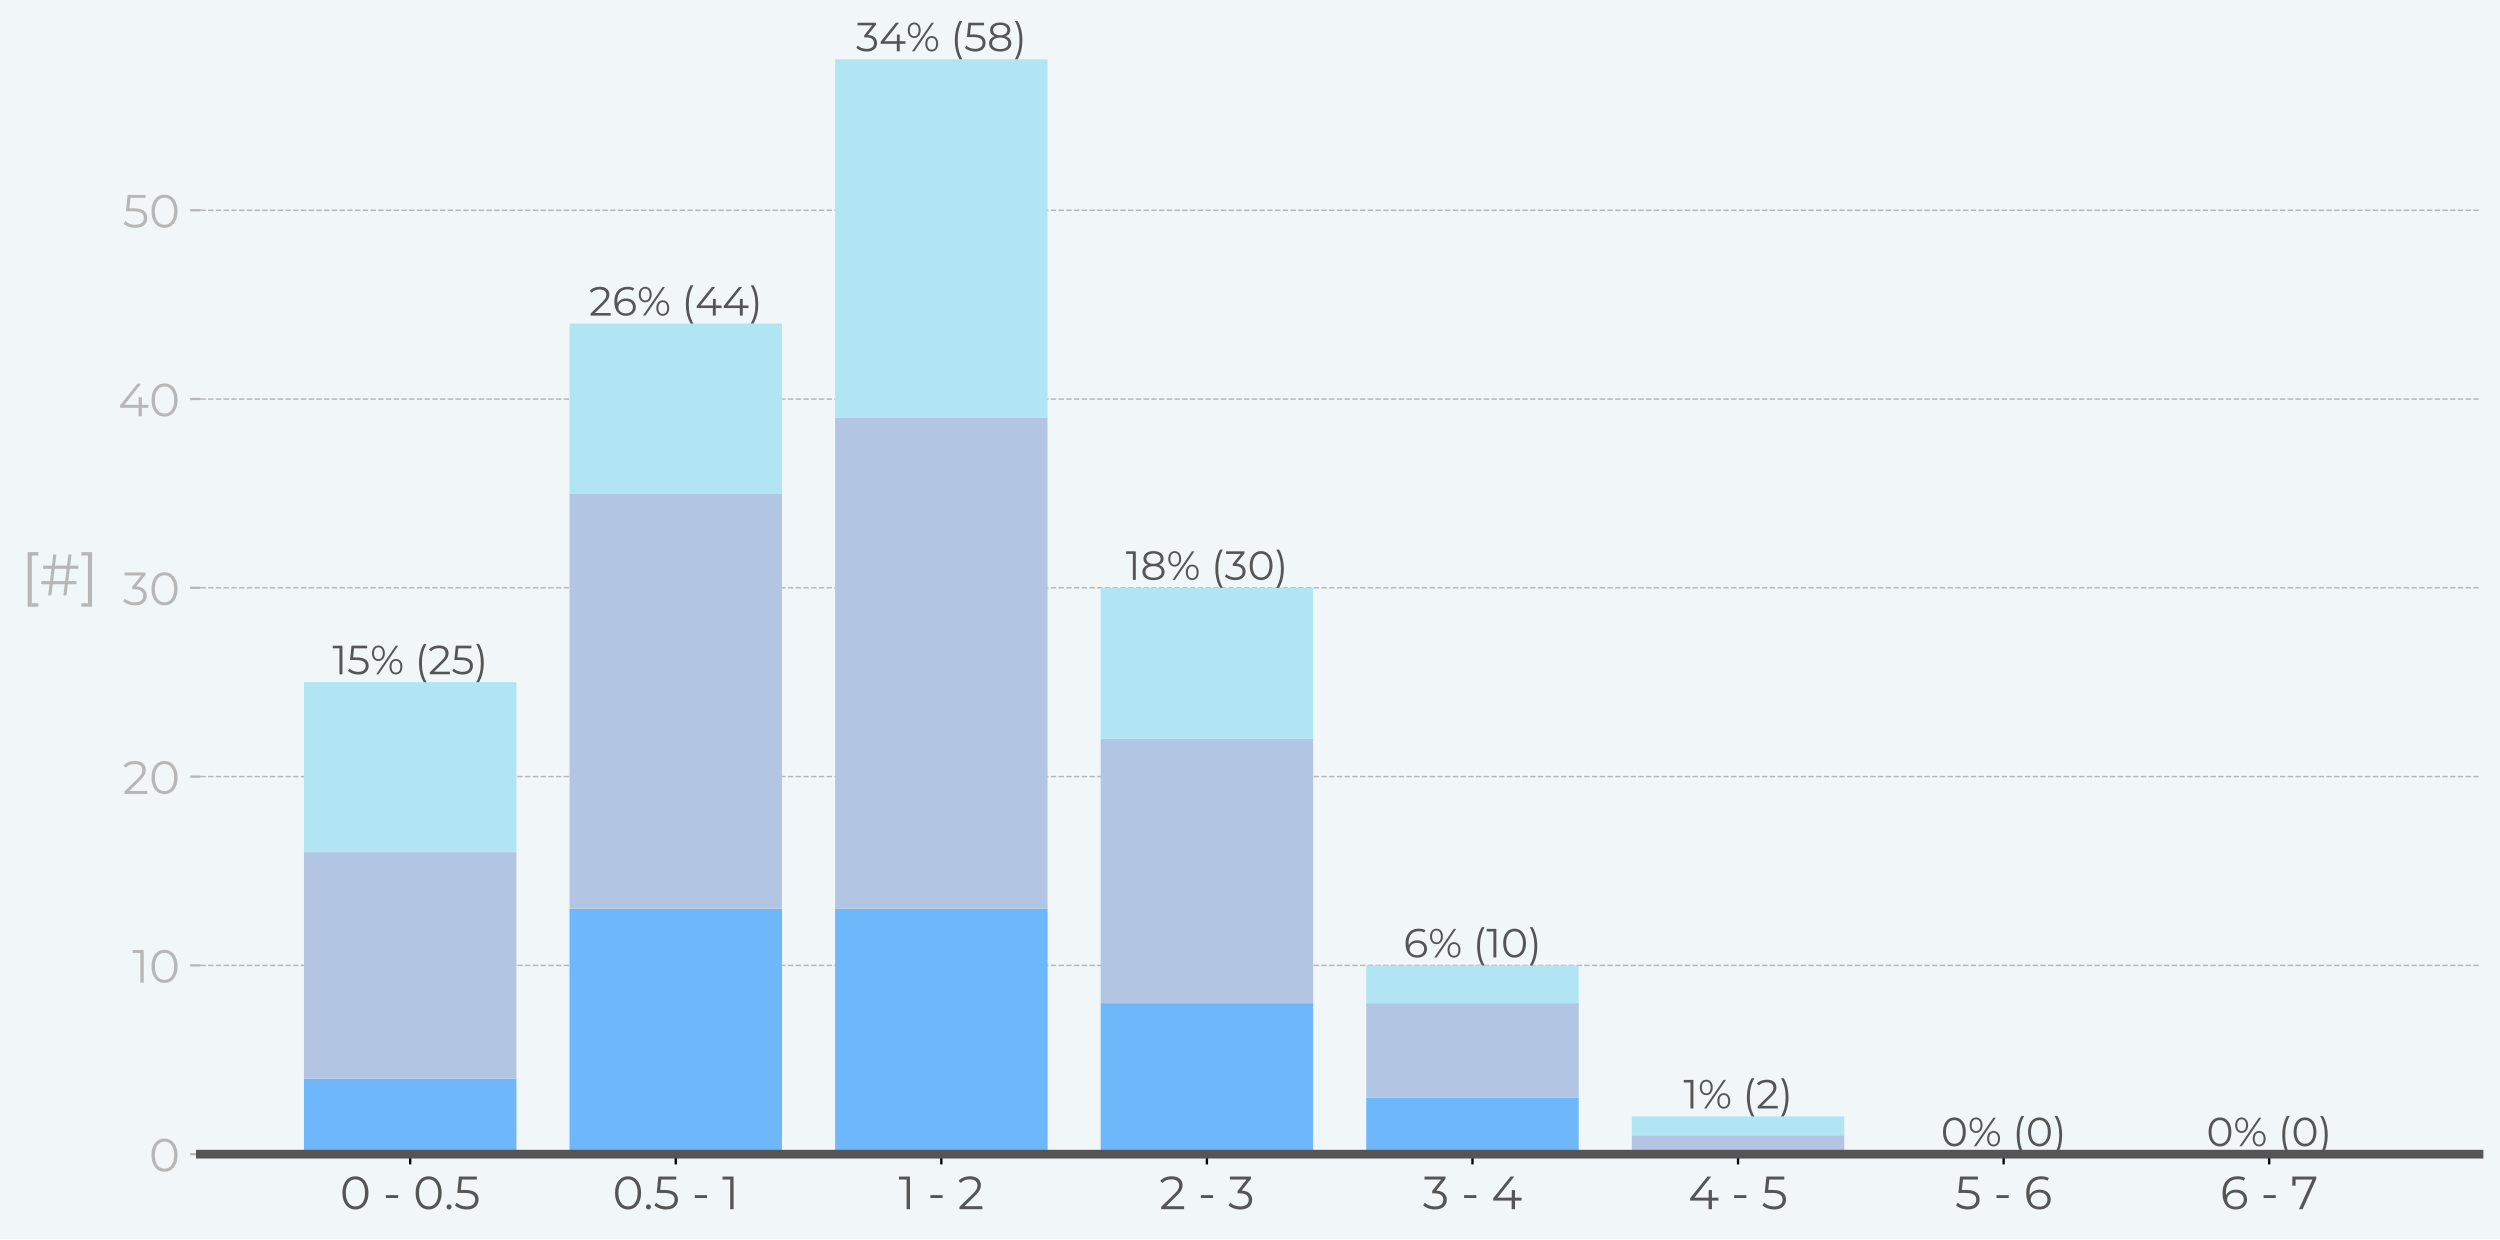
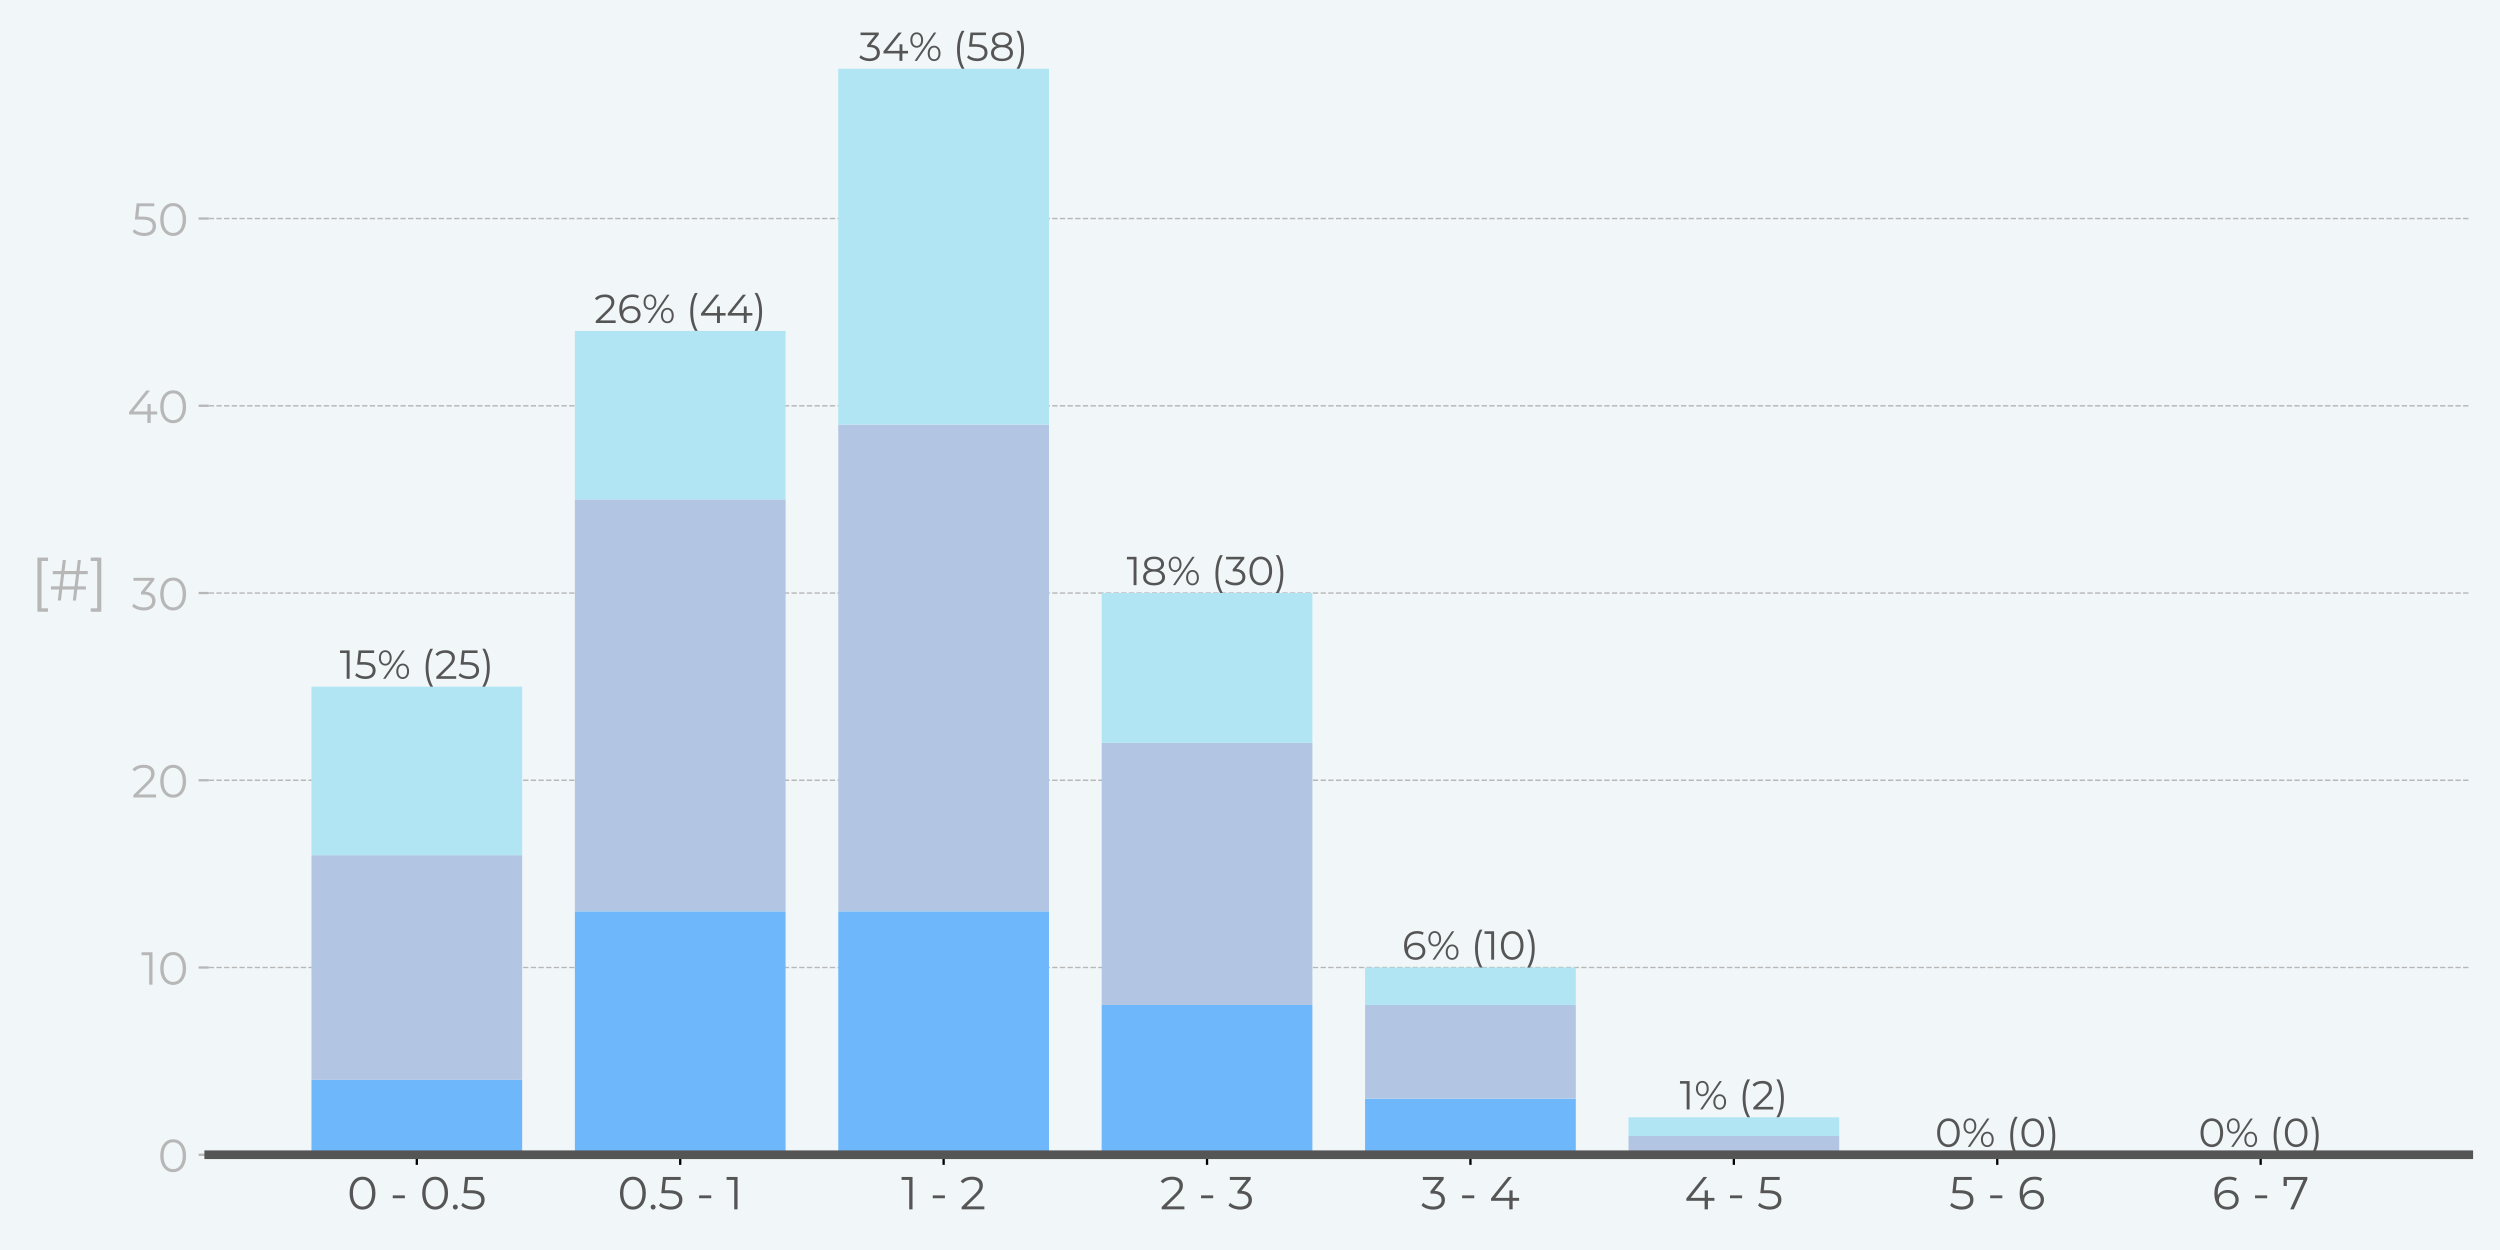
- <svg xmlns="http://www.w3.org/2000/svg" xmlns:xlink="http://www.w3.org/1999/xlink" width="856.951pt" height="424.803pt" viewBox="0 0 856.951 424.803" version="1.1">
+ <svg xmlns="http://www.w3.org/2000/svg" xmlns:xlink="http://www.w3.org/1999/xlink" width="864pt" height="432pt" viewBox="0 0 864 432" version="1.1">
  <defs>
    <style type="text/css">*{stroke-linejoin: round; stroke-linecap: butt}</style>
  </defs>
  <g id="figure_1">
    <g id="patch_1">
-       <path d="M -0 424.803  L 856.951 424.803  L 856.951 0  L -0 0  z " style="fill: #f1f7f9" />
+       <path d="M 0 432  L 864 432  L 864 0  L 0 0  z " style="fill: #f1f7f9" />
    </g>
    <g id="axes_1">
      <g id="patch_2">
-         <path d="M 68.686 395.625  L 849.751 395.625  L 849.751 20.305  L 68.686 20.305  z " style="fill: #f1f7f9" />
+         <path d="M 72.135 399.08  L 853.2 399.08  L 853.2 23.76  L 72.135 23.76  z " style="fill: #f1f7f9" />
      </g>
      <g id="matplotlib.axis_1">
        <g id="xtick_1">
          <g id="line2d_1">
            <defs>
-               <path id="me1127ce0c5" d="M 0 0  L 0 3.5  " style="stroke: #000000; stroke-width: 0.8" />
+               <path id="m200bff4ca2" d="M 0 0  L 0 3.5  " style="stroke: #000000; stroke-width: 0.8" />
            </defs>
            <g>
-               <use xlink:href="#me1127ce0c5" x="140.602" y="395.625" style="stroke: #000000; stroke-width: 0.8" />
+               <use xlink:href="#m200bff4ca2" x="144.051" y="399.08" style="stroke: #000000; stroke-width: 0.8" />
            </g>
          </g>
          <g id="text_1">
-             <g style="fill: #555555" transform="translate(116.5375 414.4978)scale(0.16 -0.16)">
+             <g style="fill: #555555" transform="translate(119.9862 417.9525)scale(0.16 -0.16)">
              <defs>
                <path id="Montserrat-Regular-30" d="M 2118 -38  C 3155 -38 3910 813 3910 2240  C 3910 3667 3155 4518 2118 4518  C 1082 4518 333 3667 333 2240  C 333 813 1082 -38 2118 -38  z M 2118 384  C 1338 384 800 1043 800 2240  C 800 3437 1338 4096 2118 4096  C 2899 4096 3437 3437 3437 2240  C 3437 1043 2899 384 2118 384  z " transform="scale(0.015625)" />
                <path id="Montserrat-Regular-20" transform="scale(0.015625)" />
                <path id="Montserrat-Regular-2d" d="M 384 1536  L 2061 1536  L 2061 1933  L 384 1933  L 384 1536  z " transform="scale(0.015625)" />
                <path id="Montserrat-Regular-2e" d="M 678 -32  C 864 -32 1024 122 1024 320  C 1024 518 864 666 678 666  C 493 666 339 518 339 320  C 339 122 493 -32 678 -32  z " transform="scale(0.015625)" />
                <path id="Montserrat-Regular-35" d="M 1510 2643  L 934 2643  L 1088 4070  L 3136 4070  L 3136 4480  L 685 4480  L 454 2234  L 1408 2234  C 2547 2234 2906 1875 2906 1299  C 2906 755 2502 384 1741 384  C 1165 384 653 602 365 902  L 141 538  C 486 186 1101 -38 1747 -38  C 2842 -38 3373 557 3373 1318  C 3373 2112 2861 2643 1510 2643  z " transform="scale(0.015625)" />
              </defs>
              <use xlink:href="#Montserrat-Regular-30" />
              <use xlink:href="#Montserrat-Regular-20" x="66.2" />
              <use xlink:href="#Montserrat-Regular-2d" x="92.4" />
              <use xlink:href="#Montserrat-Regular-20" x="130.6" />
              <use xlink:href="#Montserrat-Regular-30" x="156.8" />
              <use xlink:href="#Montserrat-Regular-2e" x="223" />
              <use xlink:href="#Montserrat-Regular-35" x="244.2" />
            </g>
          </g>
        </g>
        <g id="xtick_2">
          <g id="line2d_2">
            <g>
-               <use xlink:href="#me1127ce0c5" x="231.636" y="395.625" style="stroke: #000000; stroke-width: 0.8" />
+               <use xlink:href="#m200bff4ca2" x="235.084" y="399.08" style="stroke: #000000; stroke-width: 0.8" />
            </g>
          </g>
          <g id="text_2">
-             <g style="fill: #555555" transform="translate(209.9795 414.4978)scale(0.16 -0.16)">
+             <g style="fill: #555555" transform="translate(213.4282 417.9525)scale(0.16 -0.16)">
              <defs>
                <path id="Montserrat-Regular-31" d="M 58 4480  L 58 4070  L 1114 4070  L 1114 0  L 1574 0  L 1574 4480  L 58 4480  z " transform="scale(0.015625)" />
              </defs>
              <use xlink:href="#Montserrat-Regular-30" />
              <use xlink:href="#Montserrat-Regular-2e" x="66.2" />
              <use xlink:href="#Montserrat-Regular-35" x="87.4" />
              <use xlink:href="#Montserrat-Regular-20" x="144" />
              <use xlink:href="#Montserrat-Regular-2d" x="170.2" />
              <use xlink:href="#Montserrat-Regular-20" x="208.4" />
              <use xlink:href="#Montserrat-Regular-31" x="234.6" />
            </g>
          </g>
        </g>
        <g id="xtick_3">
          <g id="line2d_3">
            <g>
-               <use xlink:href="#me1127ce0c5" x="322.669" y="395.625" style="stroke: #000000; stroke-width: 0.8" />
+               <use xlink:href="#m200bff4ca2" x="326.118" y="399.08" style="stroke: #000000; stroke-width: 0.8" />
            </g>
          </g>
          <g id="text_3">
-             <g style="fill: #555555" transform="translate(307.9889 414.4978)scale(0.16 -0.16)">
+             <g style="fill: #555555" transform="translate(311.4377 417.9525)scale(0.16 -0.16)">
              <defs>
                <path id="Montserrat-Regular-32" d="M 928 410  L 2451 1907  C 3053 2496 3187 2880 3187 3309  C 3187 4058 2611 4518 1702 4518  C 1018 4518 461 4288 115 3878  L 442 3597  C 736 3936 1139 4096 1664 4096  C 2349 4096 2714 3776 2714 3258  C 2714 2950 2618 2650 2112 2150  L 250 326  L 250 0  L 3392 0  L 3392 410  L 928 410  z " transform="scale(0.015625)" />
              </defs>
              <use xlink:href="#Montserrat-Regular-31" />
              <use xlink:href="#Montserrat-Regular-20" x="36.1" />
              <use xlink:href="#Montserrat-Regular-2d" x="62.3" />
              <use xlink:href="#Montserrat-Regular-20" x="100.5" />
              <use xlink:href="#Montserrat-Regular-32" x="126.7" />
            </g>
          </g>
        </g>
        <g id="xtick_4">
          <g id="line2d_4">
            <g>
-               <use xlink:href="#me1127ce0c5" x="413.702" y="395.625" style="stroke: #000000; stroke-width: 0.8" />
+               <use xlink:href="#m200bff4ca2" x="417.151" y="399.08" style="stroke: #000000; stroke-width: 0.8" />
            </g>
          </g>
          <g id="text_4">
-             <g style="fill: #555555" transform="translate(397.3971 414.4978)scale(0.16 -0.16)">
+             <g style="fill: #555555" transform="translate(400.8459 417.9525)scale(0.16 -0.16)">
              <defs>
                <path id="Montserrat-Regular-33" d="M 1856 2560  L 3123 4154  L 3123 4480  L 243 4480  L 243 4070  L 2534 4070  L 1293 2515  L 1293 2176  L 1613 2176  C 2445 2176 2822 1824 2822 1286  C 2822 730 2413 384 1670 384  C 1088 384 570 602 282 902  L 58 538  C 403 186 1024 -38 1670 -38  C 2752 -38 3296 538 3296 1286  C 3296 2003 2816 2509 1856 2560  z " transform="scale(0.015625)" />
              </defs>
              <use xlink:href="#Montserrat-Regular-32" />
              <use xlink:href="#Montserrat-Regular-20" x="56.8" />
              <use xlink:href="#Montserrat-Regular-2d" x="83" />
              <use xlink:href="#Montserrat-Regular-20" x="121.2" />
              <use xlink:href="#Montserrat-Regular-33" x="147.4" />
            </g>
          </g>
        </g>
        <g id="xtick_5">
          <g id="line2d_5">
            <g>
-               <use xlink:href="#me1127ce0c5" x="504.735" y="395.625" style="stroke: #000000; stroke-width: 0.8" />
+               <use xlink:href="#m200bff4ca2" x="508.184" y="399.08" style="stroke: #000000; stroke-width: 0.8" />
            </g>
          </g>
          <g id="text_5">
-             <g style="fill: #555555" transform="translate(487.6866 414.4978)scale(0.16 -0.16)">
+             <g style="fill: #555555" transform="translate(491.1354 417.9525)scale(0.16 -0.16)">
              <defs>
                <path id="Montserrat-Regular-34" d="M 4141 1587  L 3245 1587  L 3245 2624  L 2797 2624  L 2797 1587  L 851 1587  L 3142 4480  L 2630 4480  L 256 1510  L 256 1178  L 2784 1178  L 2784 0  L 3245 0  L 3245 1178  L 4141 1178  L 4141 1587  z " transform="scale(0.015625)" />
              </defs>
              <use xlink:href="#Montserrat-Regular-33" />
              <use xlink:href="#Montserrat-Regular-20" x="56.4" />
              <use xlink:href="#Montserrat-Regular-2d" x="82.6" />
              <use xlink:href="#Montserrat-Regular-20" x="120.8" />
              <use xlink:href="#Montserrat-Regular-34" x="147" />
            </g>
          </g>
        </g>
        <g id="xtick_6">
          <g id="line2d_6">
            <g>
-               <use xlink:href="#me1127ce0c5" x="595.769" y="395.625" style="stroke: #000000; stroke-width: 0.8" />
+               <use xlink:href="#m200bff4ca2" x="599.217" y="399.08" style="stroke: #000000; stroke-width: 0.8" />
            </g>
          </g>
          <g id="text_6">
-             <g style="fill: #555555" transform="translate(578.7048 414.4978)scale(0.16 -0.16)">
+             <g style="fill: #555555" transform="translate(582.1536 417.9525)scale(0.16 -0.16)">
              <use xlink:href="#Montserrat-Regular-34" />
              <use xlink:href="#Montserrat-Regular-20" x="66.1" />
              <use xlink:href="#Montserrat-Regular-2d" x="92.3" />
              <use xlink:href="#Montserrat-Regular-20" x="130.5" />
              <use xlink:href="#Montserrat-Regular-35" x="156.7" />
            </g>
          </g>
        </g>
        <g id="xtick_7">
          <g id="line2d_7">
            <g>
-               <use xlink:href="#me1127ce0c5" x="686.802" y="395.625" style="stroke: #000000; stroke-width: 0.8" />
+               <use xlink:href="#m200bff4ca2" x="690.251" y="399.08" style="stroke: #000000; stroke-width: 0.8" />
            </g>
          </g>
          <g id="text_7">
-             <g style="fill: #555555" transform="translate(670.153 414.4978)scale(0.16 -0.16)">
+             <g style="fill: #555555" transform="translate(673.6018 417.9525)scale(0.16 -0.16)">
              <defs>
                <path id="Montserrat-Regular-36" d="M 2189 2682  C 1568 2682 1043 2406 819 1914  C 806 2048 800 2176 800 2278  C 800 3494 1421 4115 2387 4115  C 2720 4115 3027 4058 3258 3904  L 3443 4275  C 3162 4448 2784 4518 2381 4518  C 1165 4518 333 3725 333 2202  C 333 787 979 -38 2170 -38  C 3040 -38 3699 499 3699 1338  C 3699 2157 3078 2682 2189 2682  z M 2150 352  C 1376 352 966 819 966 1312  C 966 1869 1434 2291 2118 2291  C 2810 2291 3245 1914 3245 1325  C 3245 730 2797 352 2150 352  z " transform="scale(0.015625)" />
              </defs>
              <use xlink:href="#Montserrat-Regular-35" />
              <use xlink:href="#Montserrat-Regular-20" x="56.6" />
              <use xlink:href="#Montserrat-Regular-2d" x="82.8" />
              <use xlink:href="#Montserrat-Regular-20" x="121" />
              <use xlink:href="#Montserrat-Regular-36" x="147.2" />
            </g>
          </g>
        </g>
        <g id="xtick_8">
          <g id="line2d_8">
            <g>
-               <use xlink:href="#me1127ce0c5" x="777.835" y="395.625" style="stroke: #000000; stroke-width: 0.8" />
+               <use xlink:href="#m200bff4ca2" x="781.284" y="399.08" style="stroke: #000000; stroke-width: 0.8" />
            </g>
          </g>
          <g id="text_8">
-             <g style="fill: #555555" transform="translate(761.0013 414.4978)scale(0.16 -0.16)">
+             <g style="fill: #555555" transform="translate(764.45 417.9525)scale(0.16 -0.16)">
              <defs>
                <path id="Montserrat-Regular-37" d="M 205 4480  L 205 3232  L 659 3232  L 659 4070  L 2963 4070  L 1120 0  L 1619 0  L 3494 4154  L 3494 4480  L 205 4480  z " transform="scale(0.015625)" />
              </defs>
              <use xlink:href="#Montserrat-Regular-36" />
              <use xlink:href="#Montserrat-Regular-20" x="60.9" />
              <use xlink:href="#Montserrat-Regular-2d" x="87.1" />
              <use xlink:href="#Montserrat-Regular-20" x="125.3" />
              <use xlink:href="#Montserrat-Regular-37" x="151.5" />
            </g>
          </g>
        </g>
      </g>
      <g id="matplotlib.axis_2">
        <g id="ytick_1">
          <g id="line2d_9">
-             <path d="M 68.686 395.625  L 849.751 395.625  " clip-path="url(#p056a996cd6)" style="fill: none; stroke-dasharray: 1.85,0.8; stroke-dashoffset: 0; stroke: #b7b7b7; stroke-width: 0.5" />
+             <path d="M 72.135 399.08  L 853.2 399.08  " clip-path="url(#p703d0c3cc8)" style="fill: none; stroke-dasharray: 1.85,0.8; stroke-dashoffset: 0; stroke: #b7b7b7; stroke-width: 0.5" />
          </g>
          <g id="line2d_10">
            <defs>
-               <path id="m8f48bb7e3b" d="M 0 0  L -3.5 0  " style="stroke: #b7b7b7; stroke-width: 0.8" />
+               <path id="ma9f0e3224b" d="M 0 0  L -3.5 0  " style="stroke: #b7b7b7; stroke-width: 0.8" />
            </defs>
            <g>
-               <use xlink:href="#m8f48bb7e3b" x="68.686" y="395.625" style="fill: #b7b7b7; stroke: #b7b7b7; stroke-width: 0.8" />
+               <use xlink:href="#ma9f0e3224b" x="72.135" y="399.08" style="fill: #b7b7b7; stroke: #b7b7b7; stroke-width: 0.8" />
            </g>
          </g>
          <g id="text_9">
-             <g style="fill: #b7b7b7" transform="translate(51.09375 401.5616)scale(0.16 -0.16)">
+             <g style="fill: #b7b7b7" transform="translate(54.5425 405.0163)scale(0.16 -0.16)">
              <use xlink:href="#Montserrat-Regular-30" />
            </g>
          </g>
        </g>
        <g id="ytick_2">
          <g id="line2d_11">
-             <path d="M 68.686 330.915  L 849.751 330.915  " clip-path="url(#p056a996cd6)" style="fill: none; stroke-dasharray: 1.85,0.8; stroke-dashoffset: 0; stroke: #b7b7b7; stroke-width: 0.5" />
+             <path d="M 72.135 334.37  L 853.2 334.37  " clip-path="url(#p703d0c3cc8)" style="fill: none; stroke-dasharray: 1.85,0.8; stroke-dashoffset: 0; stroke: #b7b7b7; stroke-width: 0.5" />
          </g>
          <g id="line2d_12">
            <g>
-               <use xlink:href="#m8f48bb7e3b" x="68.686" y="330.915" style="fill: #b7b7b7; stroke: #b7b7b7; stroke-width: 0.8" />
+               <use xlink:href="#ma9f0e3224b" x="72.135" y="334.37" style="fill: #b7b7b7; stroke: #b7b7b7; stroke-width: 0.8" />
            </g>
          </g>
          <g id="text_10">
-             <g style="fill: #b7b7b7" transform="translate(45.31875 336.8512)scale(0.16 -0.16)">
+             <g style="fill: #b7b7b7" transform="translate(48.7675 340.3059)scale(0.16 -0.16)">
              <use xlink:href="#Montserrat-Regular-31" />
              <use xlink:href="#Montserrat-Regular-30" x="36.1" />
            </g>
          </g>
        </g>
        <g id="ytick_3">
          <g id="line2d_13">
-             <path d="M 68.686 266.205  L 849.751 266.205  " clip-path="url(#p056a996cd6)" style="fill: none; stroke-dasharray: 1.85,0.8; stroke-dashoffset: 0; stroke: #b7b7b7; stroke-width: 0.5" />
+             <path d="M 72.135 269.659  L 853.2 269.659  " clip-path="url(#p703d0c3cc8)" style="fill: none; stroke-dasharray: 1.85,0.8; stroke-dashoffset: 0; stroke: #b7b7b7; stroke-width: 0.5" />
          </g>
          <g id="line2d_14">
            <g>
-               <use xlink:href="#m8f48bb7e3b" x="68.686" y="266.205" style="fill: #b7b7b7; stroke: #b7b7b7; stroke-width: 0.8" />
+               <use xlink:href="#ma9f0e3224b" x="72.135" y="269.659" style="fill: #b7b7b7; stroke: #b7b7b7; stroke-width: 0.8" />
            </g>
          </g>
          <g id="text_11">
-             <g style="fill: #b7b7b7" transform="translate(42.00625 272.1409)scale(0.16 -0.16)">
+             <g style="fill: #b7b7b7" transform="translate(45.455 275.5956)scale(0.16 -0.16)">
              <use xlink:href="#Montserrat-Regular-32" />
              <use xlink:href="#Montserrat-Regular-30" x="56.8" />
            </g>
          </g>
        </g>
        <g id="ytick_4">
          <g id="line2d_15">
-             <path d="M 68.686 201.494  L 849.751 201.494  " clip-path="url(#p056a996cd6)" style="fill: none; stroke-dasharray: 1.85,0.8; stroke-dashoffset: 0; stroke: #b7b7b7; stroke-width: 0.5" />
+             <path d="M 72.135 204.949  L 853.2 204.949  " clip-path="url(#p703d0c3cc8)" style="fill: none; stroke-dasharray: 1.85,0.8; stroke-dashoffset: 0; stroke: #b7b7b7; stroke-width: 0.5" />
          </g>
          <g id="line2d_16">
            <g>
-               <use xlink:href="#m8f48bb7e3b" x="68.686" y="201.494" style="fill: #b7b7b7; stroke: #b7b7b7; stroke-width: 0.8" />
+               <use xlink:href="#ma9f0e3224b" x="72.135" y="204.949" style="fill: #b7b7b7; stroke: #b7b7b7; stroke-width: 0.8" />
            </g>
          </g>
          <g id="text_12">
-             <g style="fill: #b7b7b7" transform="translate(42.06875 207.4305)scale(0.16 -0.16)">
+             <g style="fill: #b7b7b7" transform="translate(45.5175 210.8852)scale(0.16 -0.16)">
              <use xlink:href="#Montserrat-Regular-33" />
              <use xlink:href="#Montserrat-Regular-30" x="56.4" />
            </g>
          </g>
        </g>
        <g id="ytick_5">
          <g id="line2d_17">
-             <path d="M 68.686 136.784  L 849.751 136.784  " clip-path="url(#p056a996cd6)" style="fill: none; stroke-dasharray: 1.85,0.8; stroke-dashoffset: 0; stroke: #b7b7b7; stroke-width: 0.5" />
+             <path d="M 72.135 140.239  L 853.2 140.239  " clip-path="url(#p703d0c3cc8)" style="fill: none; stroke-dasharray: 1.85,0.8; stroke-dashoffset: 0; stroke: #b7b7b7; stroke-width: 0.5" />
          </g>
          <g id="line2d_18">
            <g>
-               <use xlink:href="#m8f48bb7e3b" x="68.686" y="136.784" style="fill: #b7b7b7; stroke: #b7b7b7; stroke-width: 0.8" />
+               <use xlink:href="#ma9f0e3224b" x="72.135" y="140.239" style="fill: #b7b7b7; stroke: #b7b7b7; stroke-width: 0.8" />
            </g>
          </g>
          <g id="text_13">
-             <g style="fill: #b7b7b7" transform="translate(40.51875 142.7202)scale(0.16 -0.16)">
+             <g style="fill: #b7b7b7" transform="translate(43.9675 146.1749)scale(0.16 -0.16)">
              <use xlink:href="#Montserrat-Regular-34" />
              <use xlink:href="#Montserrat-Regular-30" x="66.1" />
            </g>
          </g>
        </g>
        <g id="ytick_6">
          <g id="line2d_19">
-             <path d="M 68.686 72.074  L 849.751 72.074  " clip-path="url(#p056a996cd6)" style="fill: none; stroke-dasharray: 1.85,0.8; stroke-dashoffset: 0; stroke: #b7b7b7; stroke-width: 0.5" />
+             <path d="M 72.135 75.528  L 853.2 75.528  " clip-path="url(#p703d0c3cc8)" style="fill: none; stroke-dasharray: 1.85,0.8; stroke-dashoffset: 0; stroke: #b7b7b7; stroke-width: 0.5" />
          </g>
          <g id="line2d_20">
            <g>
-               <use xlink:href="#m8f48bb7e3b" x="68.686" y="72.074" style="fill: #b7b7b7; stroke: #b7b7b7; stroke-width: 0.8" />
+               <use xlink:href="#ma9f0e3224b" x="72.135" y="75.528" style="fill: #b7b7b7; stroke: #b7b7b7; stroke-width: 0.8" />
            </g>
          </g>
          <g id="text_14">
-             <g style="fill: #b7b7b7" transform="translate(42.03875 78.00984)scale(0.16 -0.16)">
+             <g style="fill: #b7b7b7" transform="translate(45.4875 81.46453)scale(0.16 -0.16)">
              <use xlink:href="#Montserrat-Regular-35" />
              <use xlink:href="#Montserrat-Regular-30" x="56.6" />
            </g>
          </g>
        </g>
        <g id="text_15">
-           <g style="fill: #b7b7b7" transform="translate(7.2 204.0841)scale(0.2 -0.2)">
+           <g style="fill: #b7b7b7" transform="translate(10.64875 207.5387)scale(0.2 -0.2)">
            <defs>
              <path id="Montserrat-Regular-5b" d="M 730 -1242  L 1901 -1242  L 1901 -864  L 1184 -864  L 1184 4371  L 1901 4371  L 1901 4749  L 730 4749  L 730 -1242  z " transform="scale(0.015625)" />
              <path id="Montserrat-Regular-23" d="M 4262 2912  L 4262 3264  L 3360 3264  L 3507 4480  L 3162 4480  L 3014 3264  L 1696 3264  L 1850 4480  L 1498 4480  L 1350 3264  L 390 3264  L 390 2912  L 1306 2912  L 1139 1568  L 186 1568  L 186 1216  L 1094 1216  L 947 0  L 1293 0  L 1446 1216  L 2758 1216  L 2611 0  L 2957 0  L 3104 1216  L 4058 1216  L 4058 1568  L 3149 1568  L 3315 2912  L 4262 2912  z M 2803 1568  L 1485 1568  L 1658 2912  L 2970 2912  L 2803 1568  z " transform="scale(0.015625)" />
              <path id="Montserrat-Regular-5d" d="M 1306 -1242  L 1306 4749  L 134 4749  L 134 4371  L 851 4371  L 851 -864  L 134 -864  L 134 -1242  L 1306 -1242  z " transform="scale(0.015625)" />
            </defs>
            <use xlink:href="#Montserrat-Regular-5b" />
            <use xlink:href="#Montserrat-Regular-23" x="31.8" />
            <use xlink:href="#Montserrat-Regular-5d" x="101.4" />
          </g>
        </g>
      </g>
      <g id="patch_3">
-         <path d="M 104.189 395.625  L 177.016 395.625  L 177.016 369.741  L 104.189 369.741  z " clip-path="url(#p056a996cd6)" style="fill: #6eb7fa" />
+         <path d="M 107.638 399.08  L 180.465 399.08  L 180.465 373.196  L 107.638 373.196  z " clip-path="url(#p703d0c3cc8)" style="fill: #6eb7fa" />
      </g>
      <g id="patch_4">
-         <path d="M 195.222 395.625  L 268.049 395.625  L 268.049 311.502  L 195.222 311.502  z " clip-path="url(#p056a996cd6)" style="fill: #6eb7fa" />
+         <path d="M 198.671 399.08  L 271.498 399.08  L 271.498 314.957  L 198.671 314.957  z " clip-path="url(#p703d0c3cc8)" style="fill: #6eb7fa" />
      </g>
      <g id="patch_5">
-         <path d="M 286.256 395.625  L 359.082 395.625  L 359.082 311.502  L 286.256 311.502  z " clip-path="url(#p056a996cd6)" style="fill: #6eb7fa" />
+         <path d="M 289.704 399.08  L 362.531 399.08  L 362.531 314.957  L 289.704 314.957  z " clip-path="url(#p703d0c3cc8)" style="fill: #6eb7fa" />
      </g>
      <g id="patch_6">
-         <path d="M 377.289 395.625  L 450.115 395.625  L 450.115 343.857  L 377.289 343.857  z " clip-path="url(#p056a996cd6)" style="fill: #6eb7fa" />
+         <path d="M 380.738 399.08  L 453.564 399.08  L 453.564 347.312  L 380.738 347.312  z " clip-path="url(#p703d0c3cc8)" style="fill: #6eb7fa" />
      </g>
      <g id="patch_7">
-         <path d="M 468.322 395.625  L 541.149 395.625  L 541.149 376.212  L 468.322 376.212  z " clip-path="url(#p056a996cd6)" style="fill: #6eb7fa" />
+         <path d="M 471.771 399.08  L 544.597 399.08  L 544.597 379.667  L 471.771 379.667  z " clip-path="url(#p703d0c3cc8)" style="fill: #6eb7fa" />
      </g>
      <g id="patch_8">
-         <path d="M 559.355 395.625  L 632.182 395.625  L 632.182 395.625  L 559.355 395.625  z " clip-path="url(#p056a996cd6)" style="fill: #6eb7fa" />
+         <path d="M 562.804 399.08  L 635.631 399.08  L 635.631 399.08  L 562.804 399.08  z " clip-path="url(#p703d0c3cc8)" style="fill: #6eb7fa" />
      </g>
      <g id="patch_9">
-         <path d="M 650.389 395.625  L 723.215 395.625  L 723.215 395.625  L 650.389 395.625  z " clip-path="url(#p056a996cd6)" style="fill: #6eb7fa" />
+         <path d="M 653.837 399.08  L 726.664 399.08  L 726.664 399.08  L 653.837 399.08  z " clip-path="url(#p703d0c3cc8)" style="fill: #6eb7fa" />
      </g>
      <g id="patch_10">
-         <path d="M 741.422 395.625  L 814.248 395.625  L 814.248 395.625  L 741.422 395.625  z " clip-path="url(#p056a996cd6)" style="fill: #6eb7fa" />
+         <path d="M 744.87 399.08  L 817.697 399.08  L 817.697 399.08  L 744.87 399.08  z " clip-path="url(#p703d0c3cc8)" style="fill: #6eb7fa" />
      </g>
      <g id="patch_11">
-         <path d="M 104.189 369.741  L 177.016 369.741  L 177.016 292.089  L 104.189 292.089  z " clip-path="url(#p056a996cd6)" style="fill: #b2c6e3" />
+         <path d="M 107.638 373.196  L 180.465 373.196  L 180.465 295.543  L 107.638 295.543  z " clip-path="url(#p703d0c3cc8)" style="fill: #b2c6e3" />
      </g>
      <g id="patch_12">
-         <path d="M 195.222 311.502  L 268.049 311.502  L 268.049 169.139  L 195.222 169.139  z " clip-path="url(#p056a996cd6)" style="fill: #b2c6e3" />
+         <path d="M 198.671 314.957  L 271.498 314.957  L 271.498 172.594  L 198.671 172.594  z " clip-path="url(#p703d0c3cc8)" style="fill: #b2c6e3" />
      </g>
      <g id="patch_13">
-         <path d="M 286.256 311.502  L 359.082 311.502  L 359.082 143.255  L 286.256 143.255  z " clip-path="url(#p056a996cd6)" style="fill: #b2c6e3" />
+         <path d="M 289.704 314.957  L 362.531 314.957  L 362.531 146.71  L 289.704 146.71  z " clip-path="url(#p703d0c3cc8)" style="fill: #b2c6e3" />
      </g>
      <g id="patch_14">
-         <path d="M 377.289 343.857  L 450.115 343.857  L 450.115 253.263  L 377.289 253.263  z " clip-path="url(#p056a996cd6)" style="fill: #b2c6e3" />
+         <path d="M 380.738 347.312  L 453.564 347.312  L 453.564 256.717  L 380.738 256.717  z " clip-path="url(#p703d0c3cc8)" style="fill: #b2c6e3" />
      </g>
      <g id="patch_15">
-         <path d="M 468.322 376.212  L 541.149 376.212  L 541.149 343.857  L 468.322 343.857  z " clip-path="url(#p056a996cd6)" style="fill: #b2c6e3" />
+         <path d="M 471.771 379.667  L 544.597 379.667  L 544.597 347.312  L 471.771 347.312  z " clip-path="url(#p703d0c3cc8)" style="fill: #b2c6e3" />
      </g>
      <g id="patch_16">
-         <path d="M 559.355 395.625  L 632.182 395.625  L 632.182 389.154  L 559.355 389.154  z " clip-path="url(#p056a996cd6)" style="fill: #b2c6e3" />
+         <path d="M 562.804 399.08  L 635.631 399.08  L 635.631 392.609  L 562.804 392.609  z " clip-path="url(#p703d0c3cc8)" style="fill: #b2c6e3" />
      </g>
      <g id="patch_17">
-         <path d="M 650.389 395.625  L 723.215 395.625  L 723.215 395.625  L 650.389 395.625  z " clip-path="url(#p056a996cd6)" style="fill: #b2c6e3" />
+         <path d="M 653.837 399.08  L 726.664 399.08  L 726.664 399.08  L 653.837 399.08  z " clip-path="url(#p703d0c3cc8)" style="fill: #b2c6e3" />
      </g>
      <g id="patch_18">
-         <path d="M 741.422 395.625  L 814.248 395.625  L 814.248 395.625  L 741.422 395.625  z " clip-path="url(#p056a996cd6)" style="fill: #b2c6e3" />
+         <path d="M 744.87 399.08  L 817.697 399.08  L 817.697 399.08  L 744.87 399.08  z " clip-path="url(#p703d0c3cc8)" style="fill: #b2c6e3" />
      </g>
      <g id="patch_19">
-         <path d="M 104.189 292.089  L 177.016 292.089  L 177.016 233.849  L 104.189 233.849  z " clip-path="url(#p056a996cd6)" style="fill: #b1e5f4" />
+         <path d="M 107.638 295.543  L 180.465 295.543  L 180.465 237.304  L 107.638 237.304  z " clip-path="url(#p703d0c3cc8)" style="fill: #b1e5f4" />
      </g>
      <g id="patch_20">
-         <path d="M 195.222 169.139  L 268.049 169.139  L 268.049 110.9  L 195.222 110.9  z " clip-path="url(#p056a996cd6)" style="fill: #b1e5f4" />
+         <path d="M 198.671 172.594  L 271.498 172.594  L 271.498 114.354  L 198.671 114.354  z " clip-path="url(#p703d0c3cc8)" style="fill: #b1e5f4" />
      </g>
      <g id="patch_21">
-         <path d="M 286.256 143.255  L 359.082 143.255  L 359.082 20.305  L 286.256 20.305  z " clip-path="url(#p056a996cd6)" style="fill: #b1e5f4" />
+         <path d="M 289.704 146.71  L 362.531 146.71  L 362.531 23.76  L 289.704 23.76  z " clip-path="url(#p703d0c3cc8)" style="fill: #b1e5f4" />
      </g>
      <g id="patch_22">
-         <path d="M 377.289 253.263  L 450.115 253.263  L 450.115 201.494  L 377.289 201.494  z " clip-path="url(#p056a996cd6)" style="fill: #b1e5f4" />
+         <path d="M 380.738 256.717  L 453.564 256.717  L 453.564 204.949  L 380.738 204.949  z " clip-path="url(#p703d0c3cc8)" style="fill: #b1e5f4" />
      </g>
      <g id="patch_23">
-         <path d="M 468.322 343.857  L 541.149 343.857  L 541.149 330.915  L 468.322 330.915  z " clip-path="url(#p056a996cd6)" style="fill: #b1e5f4" />
+         <path d="M 471.771 347.312  L 544.597 347.312  L 544.597 334.37  L 471.771 334.37  z " clip-path="url(#p703d0c3cc8)" style="fill: #b1e5f4" />
      </g>
      <g id="patch_24">
-         <path d="M 559.355 389.154  L 632.182 389.154  L 632.182 382.683  L 559.355 382.683  z " clip-path="url(#p056a996cd6)" style="fill: #b1e5f4" />
+         <path d="M 562.804 392.609  L 635.631 392.609  L 635.631 386.138  L 562.804 386.138  z " clip-path="url(#p703d0c3cc8)" style="fill: #b1e5f4" />
      </g>
      <g id="patch_25">
-         <path d="M 650.389 395.625  L 723.215 395.625  L 723.215 395.625  L 650.389 395.625  z " clip-path="url(#p056a996cd6)" style="fill: #b1e5f4" />
+         <path d="M 653.837 399.08  L 726.664 399.08  L 726.664 399.08  L 653.837 399.08  z " clip-path="url(#p703d0c3cc8)" style="fill: #b1e5f4" />
      </g>
      <g id="patch_26">
-         <path d="M 741.422 395.625  L 814.248 395.625  L 814.248 395.625  L 741.422 395.625  z " clip-path="url(#p056a996cd6)" style="fill: #b1e5f4" />
+         <path d="M 744.87 399.08  L 817.697 399.08  L 817.697 399.08  L 744.87 399.08  z " clip-path="url(#p703d0c3cc8)" style="fill: #b1e5f4" />
      </g>
      <g id="text_16">
-         <g style="fill: #555555" transform="translate(113.9325 231.1326)scale(0.14 -0.14)">
+         <g style="fill: #555555" transform="translate(117.3812 234.5873)scale(0.14 -0.14)">
          <defs>
            <path id="Montserrat-Regular-25" d="M 1280 2080  C 1875 2080 2291 2560 2291 3296  C 2291 4032 1875 4512 1280 4512  C 678 4512 269 4026 269 3296  C 269 2566 678 2080 1280 2080  z M 934 0  L 1312 0  L 4371 4480  L 3994 4480  L 934 0  z M 1280 2368  C 858 2368 589 2720 589 3296  C 589 3872 858 4224 1280 4224  C 1696 4224 1971 3878 1971 3296  C 1971 2714 1696 2368 1280 2368  z M 4026 -32  C 4627 -32 5037 454 5037 1184  C 5037 1914 4627 2400 4026 2400  C 3430 2400 3014 1914 3014 1184  C 3014 454 3430 -32 4026 -32  z M 4026 256  C 3610 256 3334 602 3334 1184  C 3334 1766 3610 2112 4026 2112  C 4448 2112 4717 1760 4717 1184  C 4717 608 4448 256 4026 256  z " transform="scale(0.015625)" />
            <path id="Montserrat-Regular-28" d="M 1408 -1242  L 1843 -1242  C 1338 -365 1114 614 1114 1754  C 1114 2893 1338 3872 1843 4749  L 1408 4749  C 934 3987 666 2931 666 1754  C 666 576 934 -467 1408 -1242  z " transform="scale(0.015625)" />
            <path id="Montserrat-Regular-29" d="M 691 -1242  C 1171 -467 1440 576 1440 1754  C 1440 2931 1171 3987 691 4749  L 256 4749  C 768 3872 992 2893 992 1754  C 992 614 768 -365 256 -1242  L 691 -1242  z " transform="scale(0.015625)" />
          </defs>
          <use xlink:href="#Montserrat-Regular-31" />
          <use xlink:href="#Montserrat-Regular-35" x="36.1" />
          <use xlink:href="#Montserrat-Regular-25" x="92.7" />
          <use xlink:href="#Montserrat-Regular-20" x="175.6" />
          <use xlink:href="#Montserrat-Regular-28" x="201.8" />
          <use xlink:href="#Montserrat-Regular-32" x="234.7" />
          <use xlink:href="#Montserrat-Regular-35" x="291.5" />
          <use xlink:href="#Montserrat-Regular-29" x="348.1" />
        </g>
      </g>
      <g id="text_17">
-         <g style="fill: #555555" transform="translate(201.8988 108.1829)scale(0.14 -0.14)">
+         <g style="fill: #555555" transform="translate(205.3476 111.6376)scale(0.14 -0.14)">
          <use xlink:href="#Montserrat-Regular-32" />
          <use xlink:href="#Montserrat-Regular-36" x="56.8" />
          <use xlink:href="#Montserrat-Regular-25" x="117.7" />
          <use xlink:href="#Montserrat-Regular-20" x="200.6" />
          <use xlink:href="#Montserrat-Regular-28" x="226.8" />
          <use xlink:href="#Montserrat-Regular-34" x="259.7" />
          <use xlink:href="#Montserrat-Regular-34" x="325.8" />
          <use xlink:href="#Montserrat-Regular-29" x="391.9" />
        </g>
      </g>
      <g id="text_18">
-         <g style="fill: #555555" transform="translate(293.4221 17.58844)scale(0.14 -0.14)">
+         <g style="fill: #555555" transform="translate(296.8708 21.04312)scale(0.14 -0.14)">
          <defs>
            <path id="Montserrat-Regular-38" d="M 2899 2349  C 3360 2528 3616 2867 3616 3334  C 3616 4064 2982 4518 2035 4518  C 1088 4518 467 4064 467 3334  C 467 2867 717 2528 1171 2349  C 614 2163 307 1786 307 1248  C 307 454 960 -38 2035 -38  C 3104 -38 3776 454 3776 1248  C 3776 1779 3462 2163 2899 2349  z M 928 3322  C 928 3821 1357 4128 2035 4128  C 2707 4128 3149 3821 3149 3315  C 3149 2829 2733 2515 2035 2515  C 1338 2515 928 2829 928 3322  z M 2035 352  C 1242 352 774 698 774 1254  C 774 1805 1242 2150 2035 2150  C 2829 2150 3302 1805 3302 1254  C 3302 698 2829 352 2035 352  z " transform="scale(0.015625)" />
          </defs>
          <use xlink:href="#Montserrat-Regular-33" />
          <use xlink:href="#Montserrat-Regular-34" x="56.4" />
          <use xlink:href="#Montserrat-Regular-25" x="122.5" />
          <use xlink:href="#Montserrat-Regular-20" x="205.4" />
          <use xlink:href="#Montserrat-Regular-28" x="231.6" />
          <use xlink:href="#Montserrat-Regular-35" x="264.5" />
          <use xlink:href="#Montserrat-Regular-38" x="321.1" />
          <use xlink:href="#Montserrat-Regular-29" x="384.9" />
        </g>
      </g>
      <g id="text_19">
-         <g style="fill: #555555" transform="translate(385.8826 198.7774)scale(0.14 -0.14)">
+         <g style="fill: #555555" transform="translate(389.3314 202.2321)scale(0.14 -0.14)">
          <use xlink:href="#Montserrat-Regular-31" />
          <use xlink:href="#Montserrat-Regular-38" x="36.1" />
          <use xlink:href="#Montserrat-Regular-25" x="99.9" />
          <use xlink:href="#Montserrat-Regular-20" x="182.8" />
          <use xlink:href="#Montserrat-Regular-28" x="209" />
          <use xlink:href="#Montserrat-Regular-33" x="241.9" />
          <use xlink:href="#Montserrat-Regular-30" x="298.3" />
          <use xlink:href="#Montserrat-Regular-29" x="364.5" />
        </g>
      </g>
      <g id="text_20">
-         <g style="fill: #555555" transform="translate(481.0666 328.1981)scale(0.14 -0.14)">
+         <g style="fill: #555555" transform="translate(484.5154 331.6528)scale(0.14 -0.14)">
          <use xlink:href="#Montserrat-Regular-36" />
          <use xlink:href="#Montserrat-Regular-25" x="60.9" />
          <use xlink:href="#Montserrat-Regular-20" x="143.8" />
          <use xlink:href="#Montserrat-Regular-28" x="170" />
          <use xlink:href="#Montserrat-Regular-31" x="202.9" />
          <use xlink:href="#Montserrat-Regular-30" x="239" />
          <use xlink:href="#Montserrat-Regular-29" x="305.2" />
        </g>
      </g>
      <g id="text_21">
-         <g style="fill: #555555" transform="translate(577.0217 379.9664)scale(0.14 -0.14)">
+         <g style="fill: #555555" transform="translate(580.4705 383.4211)scale(0.14 -0.14)">
          <use xlink:href="#Montserrat-Regular-31" />
          <use xlink:href="#Montserrat-Regular-25" x="36.1" />
          <use xlink:href="#Montserrat-Regular-20" x="119" />
          <use xlink:href="#Montserrat-Regular-28" x="145.2" />
          <use xlink:href="#Montserrat-Regular-32" x="178.1" />
          <use xlink:href="#Montserrat-Regular-29" x="234.9" />
        </g>
      </g>
      <g id="text_22">
-         <g style="fill: #555555" transform="translate(665.2888 392.9084)scale(0.14 -0.14)">
+         <g style="fill: #555555" transform="translate(668.7376 396.3631)scale(0.14 -0.14)">
          <use xlink:href="#Montserrat-Regular-30" />
          <use xlink:href="#Montserrat-Regular-25" x="66.2" />
          <use xlink:href="#Montserrat-Regular-20" x="149.1" />
          <use xlink:href="#Montserrat-Regular-28" x="175.3" />
          <use xlink:href="#Montserrat-Regular-30" x="208.2" />
          <use xlink:href="#Montserrat-Regular-29" x="274.4" />
        </g>
      </g>
      <g id="text_23">
-         <g style="fill: #555555" transform="translate(756.322 392.9084)scale(0.14 -0.14)">
+         <g style="fill: #555555" transform="translate(759.7708 396.3631)scale(0.14 -0.14)">
          <use xlink:href="#Montserrat-Regular-30" />
          <use xlink:href="#Montserrat-Regular-25" x="66.2" />
          <use xlink:href="#Montserrat-Regular-20" x="149.1" />
          <use xlink:href="#Montserrat-Regular-28" x="175.3" />
          <use xlink:href="#Montserrat-Regular-30" x="208.2" />
          <use xlink:href="#Montserrat-Regular-29" x="274.4" />
        </g>
      </g>
      <g id="line2d_21">
-         <path d="M 68.686 395.625  L 849.751 395.625  " style="fill: none; stroke: #555555; stroke-width: 3; stroke-linecap: square" />
+         <path d="M 72.135 399.08  L 853.2 399.08  " style="fill: none; stroke: #555555; stroke-width: 3; stroke-linecap: square" />
      </g>
    </g>
  </g>
  <defs>
-     <clipPath id="p056a996cd6">
-       <rect x="68.686" y="20.305" width="781.065" height="375.32" />
+     <clipPath id="p703d0c3cc8">
+       <rect x="72.135" y="23.76" width="781.065" height="375.32" />
    </clipPath>
  </defs>
</svg>
